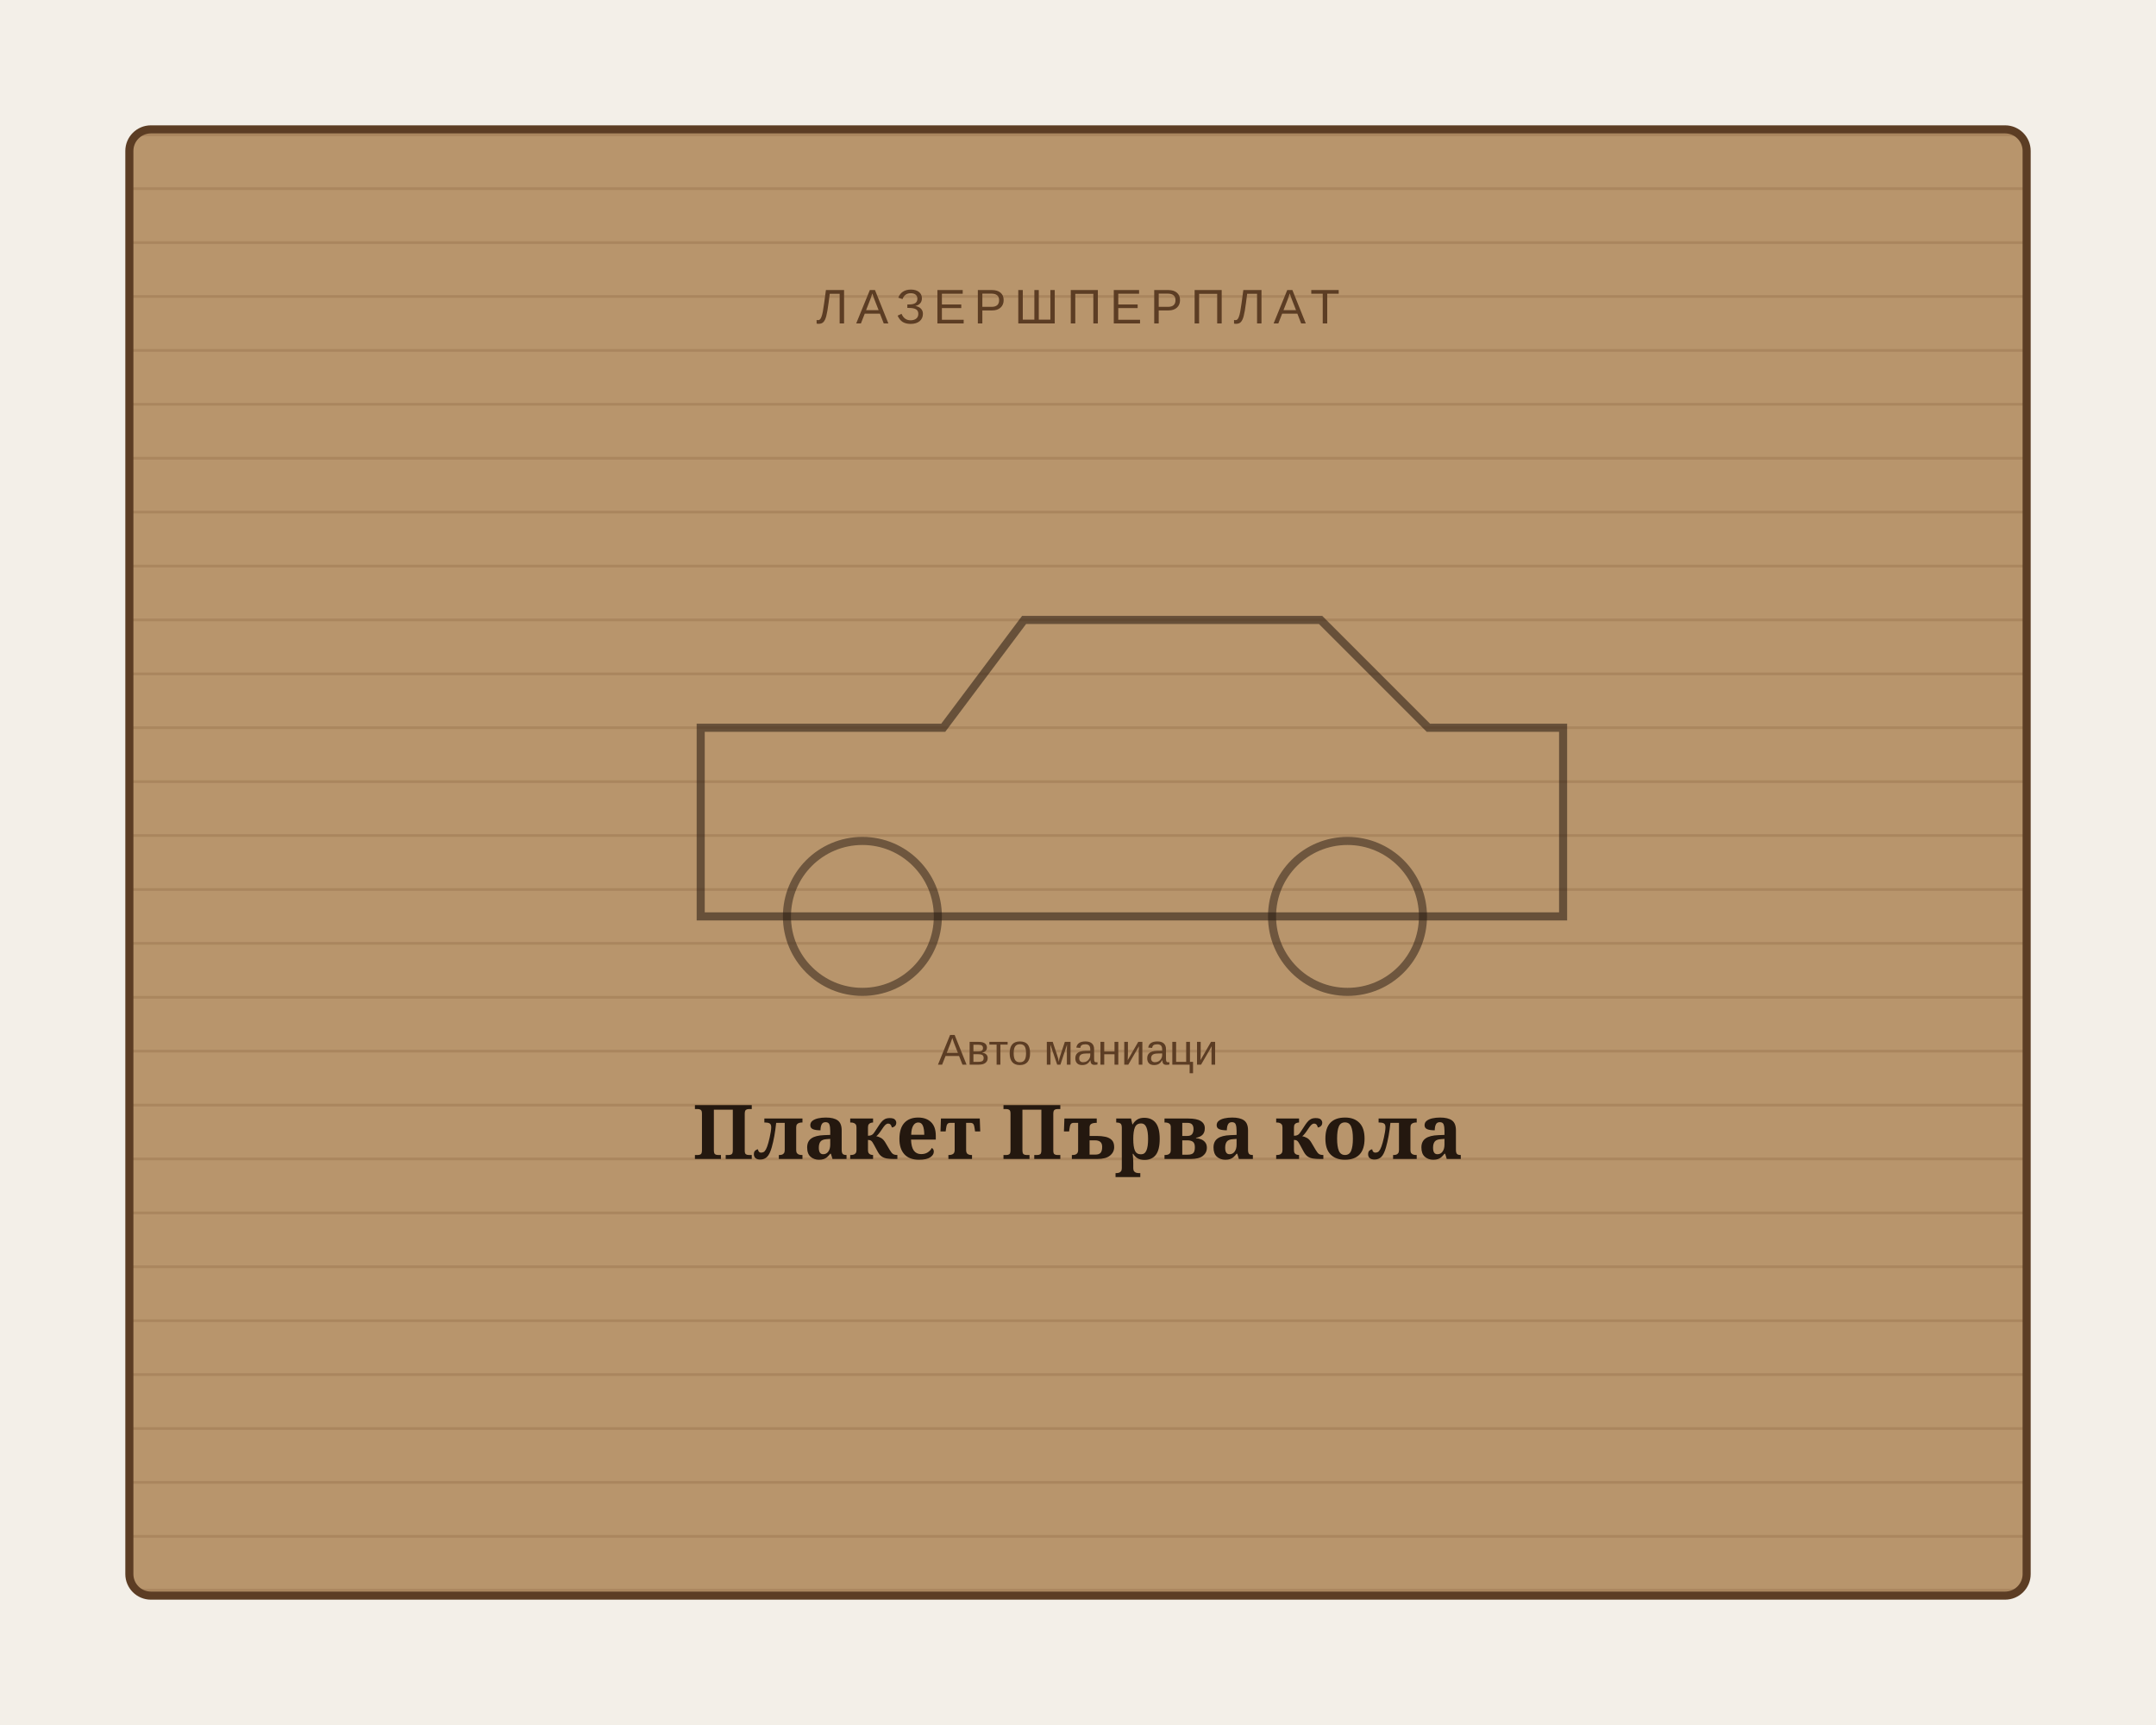
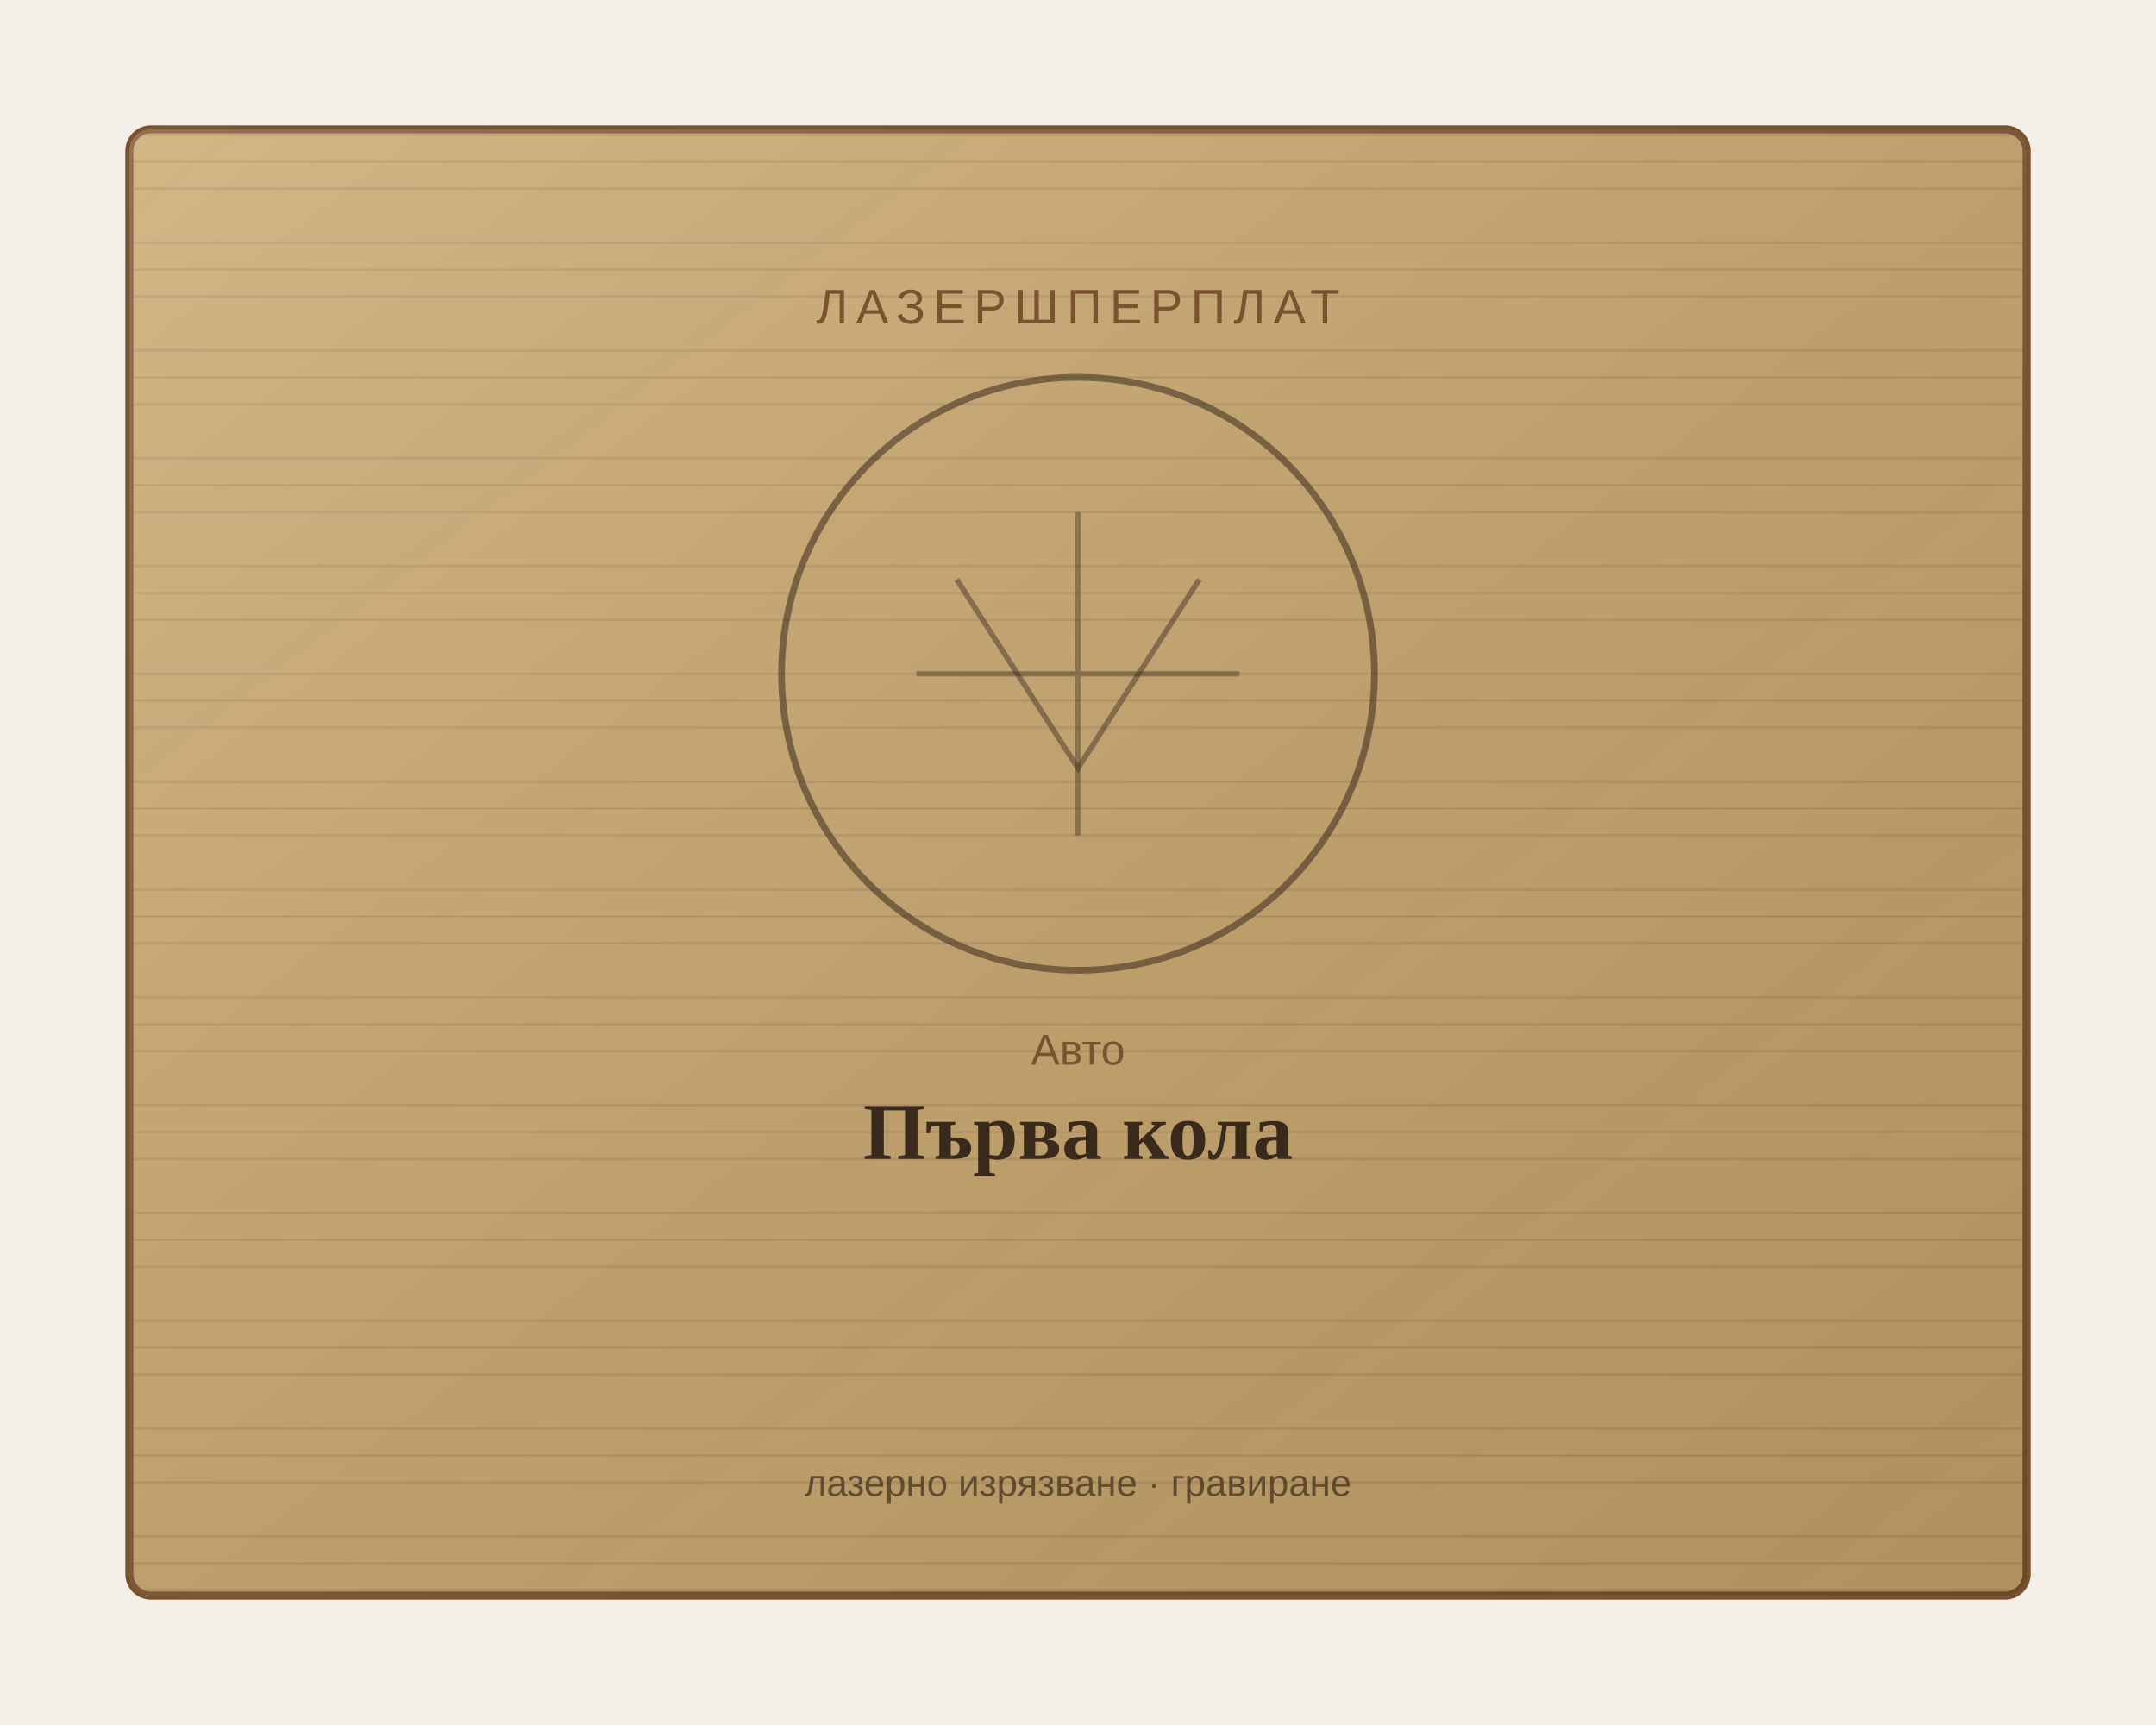
<svg xmlns="http://www.w3.org/2000/svg" width="800" height="640" viewBox="0 0 800 640">
  <defs>
-     <pattern id="grain8" width="40" height="40" patternUnits="userSpaceOnUse">
-       <rect width="40" height="40" fill="#b8956c" />
-       <path d="M0 10 H40 M0 30 H40" stroke="#8f6b45" stroke-width="1" opacity="0.35" />
+     <pattern id="grain92" width="40" height="40" patternUnits="userSpaceOnUse">
+       <rect width="40" height="40" fill="#c9a66b" />
+       <path d="M0 10 H40 M0 30 H40" stroke="#9e7b4f" stroke-width="1" opacity="0.35" />
+       <path d="M0 20 H40" stroke="#7a5230" stroke-width="0.6" opacity="0.25" />
    </pattern>
+     <linearGradient id="shade92" x1="0" y1="0" x2="1" y2="1">
+       <stop offset="0%" stop-color="#ffffff" stop-opacity="0.18" />
+       <stop offset="100%" stop-color="#000000" stop-opacity="0.12" />
+     </linearGradient>
  </defs>
  <rect width="800" height="640" fill="#f3efe8" />
-   <rect x="48" y="48" width="704" height="544" rx="8" fill="url(#grain8)" stroke="#5c3d24" stroke-width="3" />
-   <path d="M260 270h90l30-40h110l40 40h50v70H260z" fill="none" stroke="#24180f" stroke-width="3" opacity="0.55" />
-   <circle cx="320" cy="340" r="28" fill="none" stroke="#24180f" stroke-width="3" opacity="0.5" />
-   <circle cx="500" cy="340" r="28" fill="none" stroke="#24180f" stroke-width="3" opacity="0.5" />
-   <text x="400" y="120" text-anchor="middle" font-family="Segoe UI, Arial, sans-serif" font-size="18" letter-spacing="3" fill="#5c3d24">ЛАЗЕРШПЕРПЛАТ</text>
-   <text x="400" y="395" text-anchor="middle" font-family="Segoe UI, Arial, sans-serif" font-size="16" fill="#5c3d24">Авто маниаци</text>
-   <text x="400" y="430" text-anchor="middle" font-family="Georgia, serif" font-size="28" font-weight="700" fill="#24180f">Плакет Първа кола</text>
+   <rect x="48" y="48" width="704" height="544" rx="8" fill="url(#grain92)" stroke="#7a5230" stroke-width="3" />
+   <rect x="48" y="48" width="704" height="544" rx="8" fill="url(#shade92)" />
+   <circle cx="400" cy="250" r="110" fill="none" stroke="#3a2a1c" stroke-width="2.5" opacity="0.55" />
+   <path d="M340 250 H460 M400 190 V310" stroke="#3a2a1c" stroke-width="2" opacity="0.4" />
+   <path d="M355 215 L400 285 L445 215" fill="none" stroke="#3a2a1c" stroke-width="2" opacity="0.45" />
+   <text x="400" y="120" text-anchor="middle" font-family="Segoe UI, Arial, sans-serif" font-size="18" letter-spacing="3" fill="#7a5230">ЛАЗЕРШПЕРПЛАТ</text>
+   <text x="400" y="395" text-anchor="middle" font-family="Segoe UI, Arial, sans-serif" font-size="16" fill="#7a5230">Авто</text>
+   <text x="400" y="430" text-anchor="middle" font-family="Georgia, 'Times New Roman', serif" font-size="30" font-weight="700" fill="#3a2a1c">Първа кола</text>
+   <text x="400" y="555" text-anchor="middle" font-family="Segoe UI, Arial, sans-serif" font-size="14" fill="#3a2a1c" opacity="0.7">лазерно изрязване · гравиране</text>
</svg>
